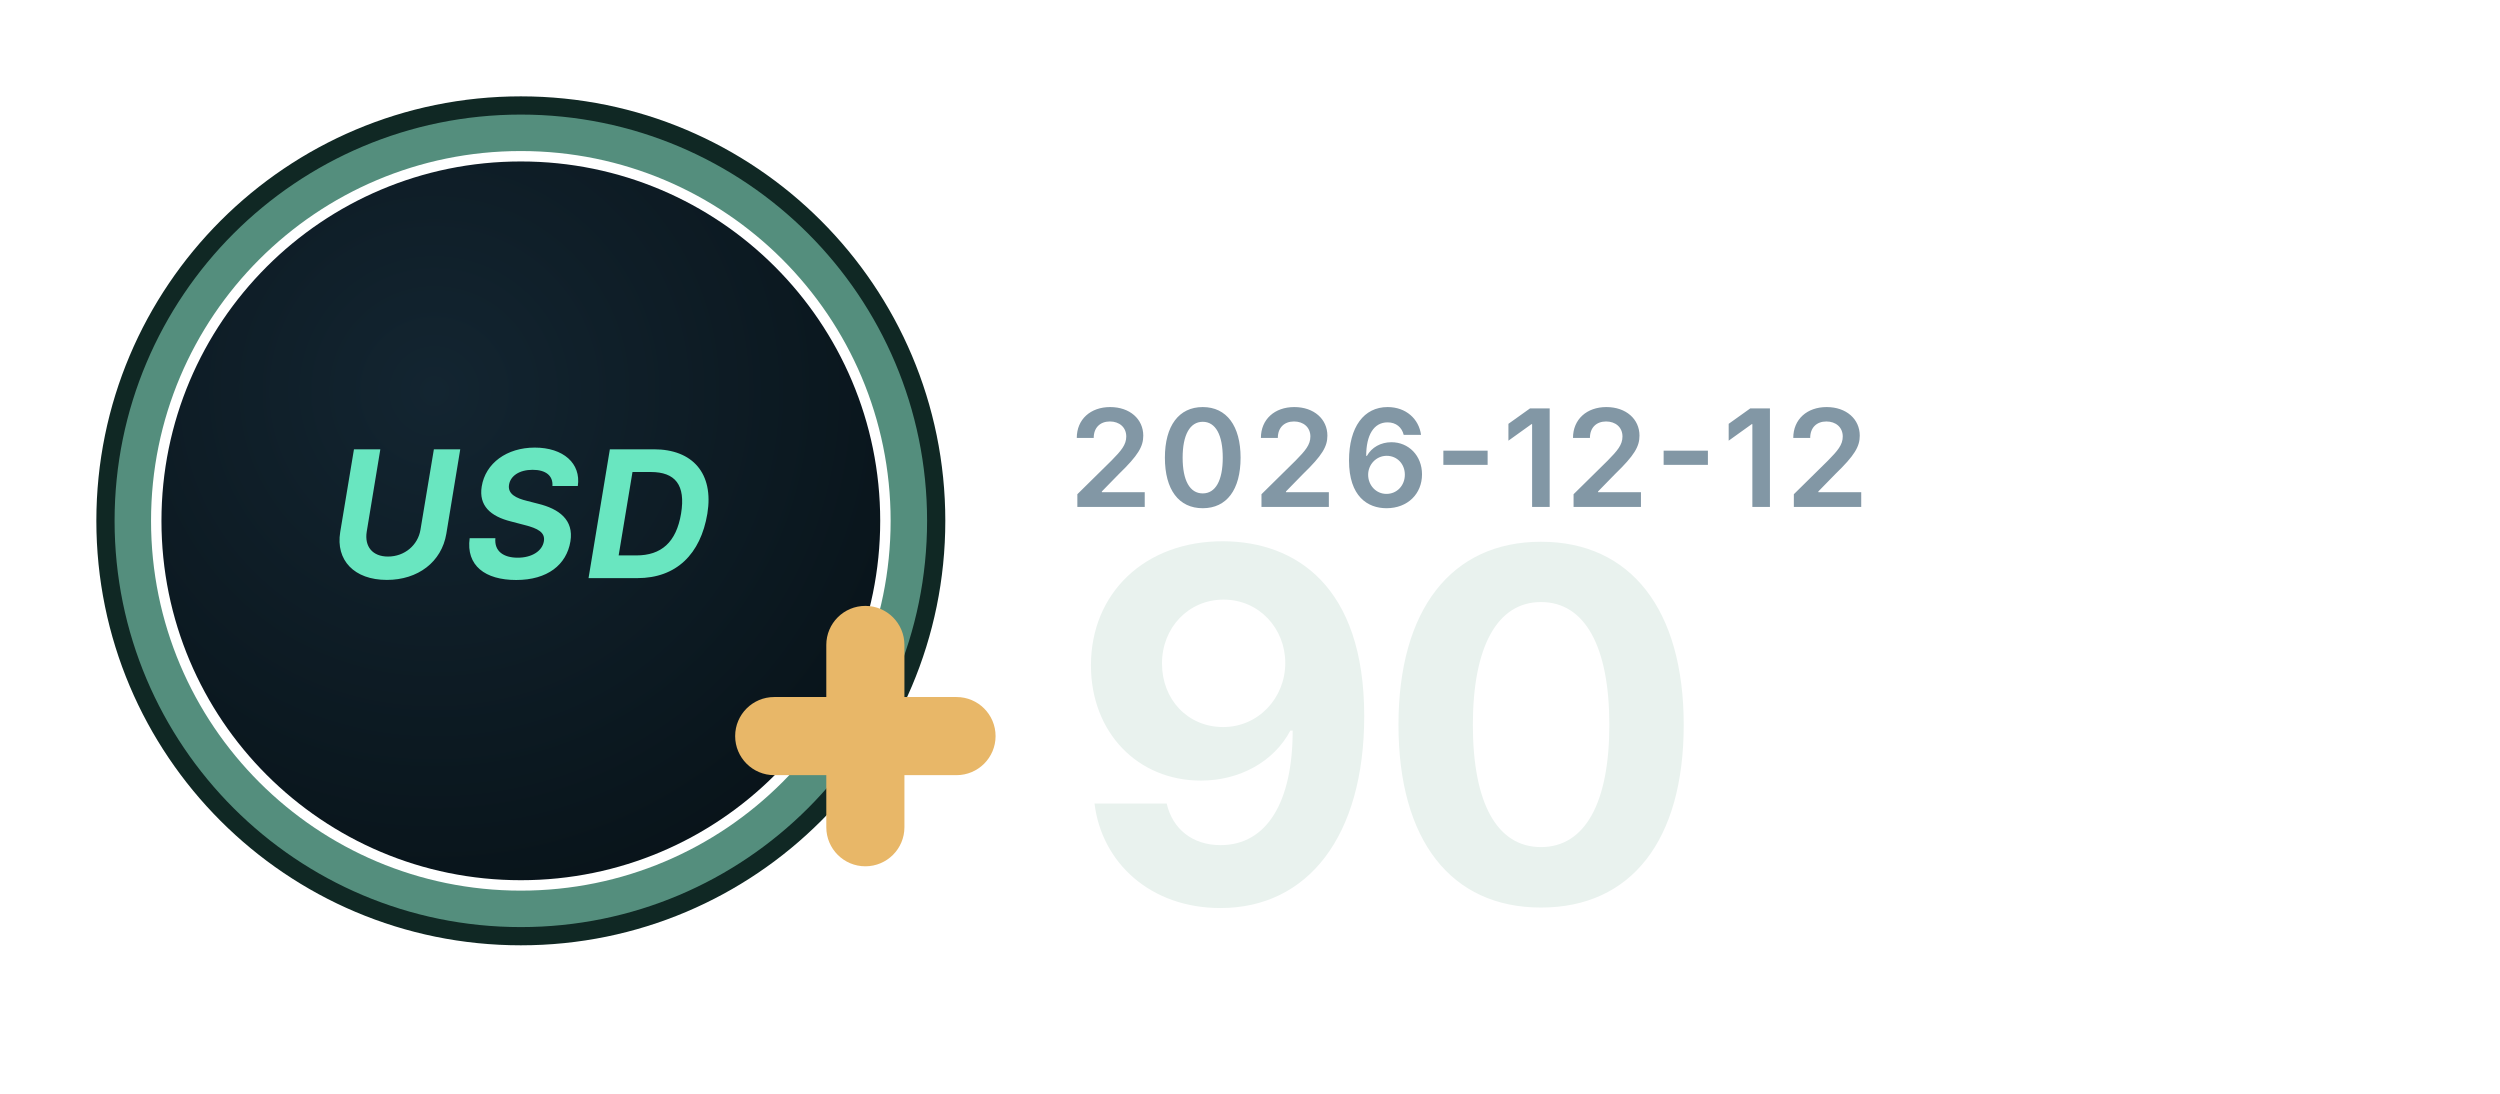
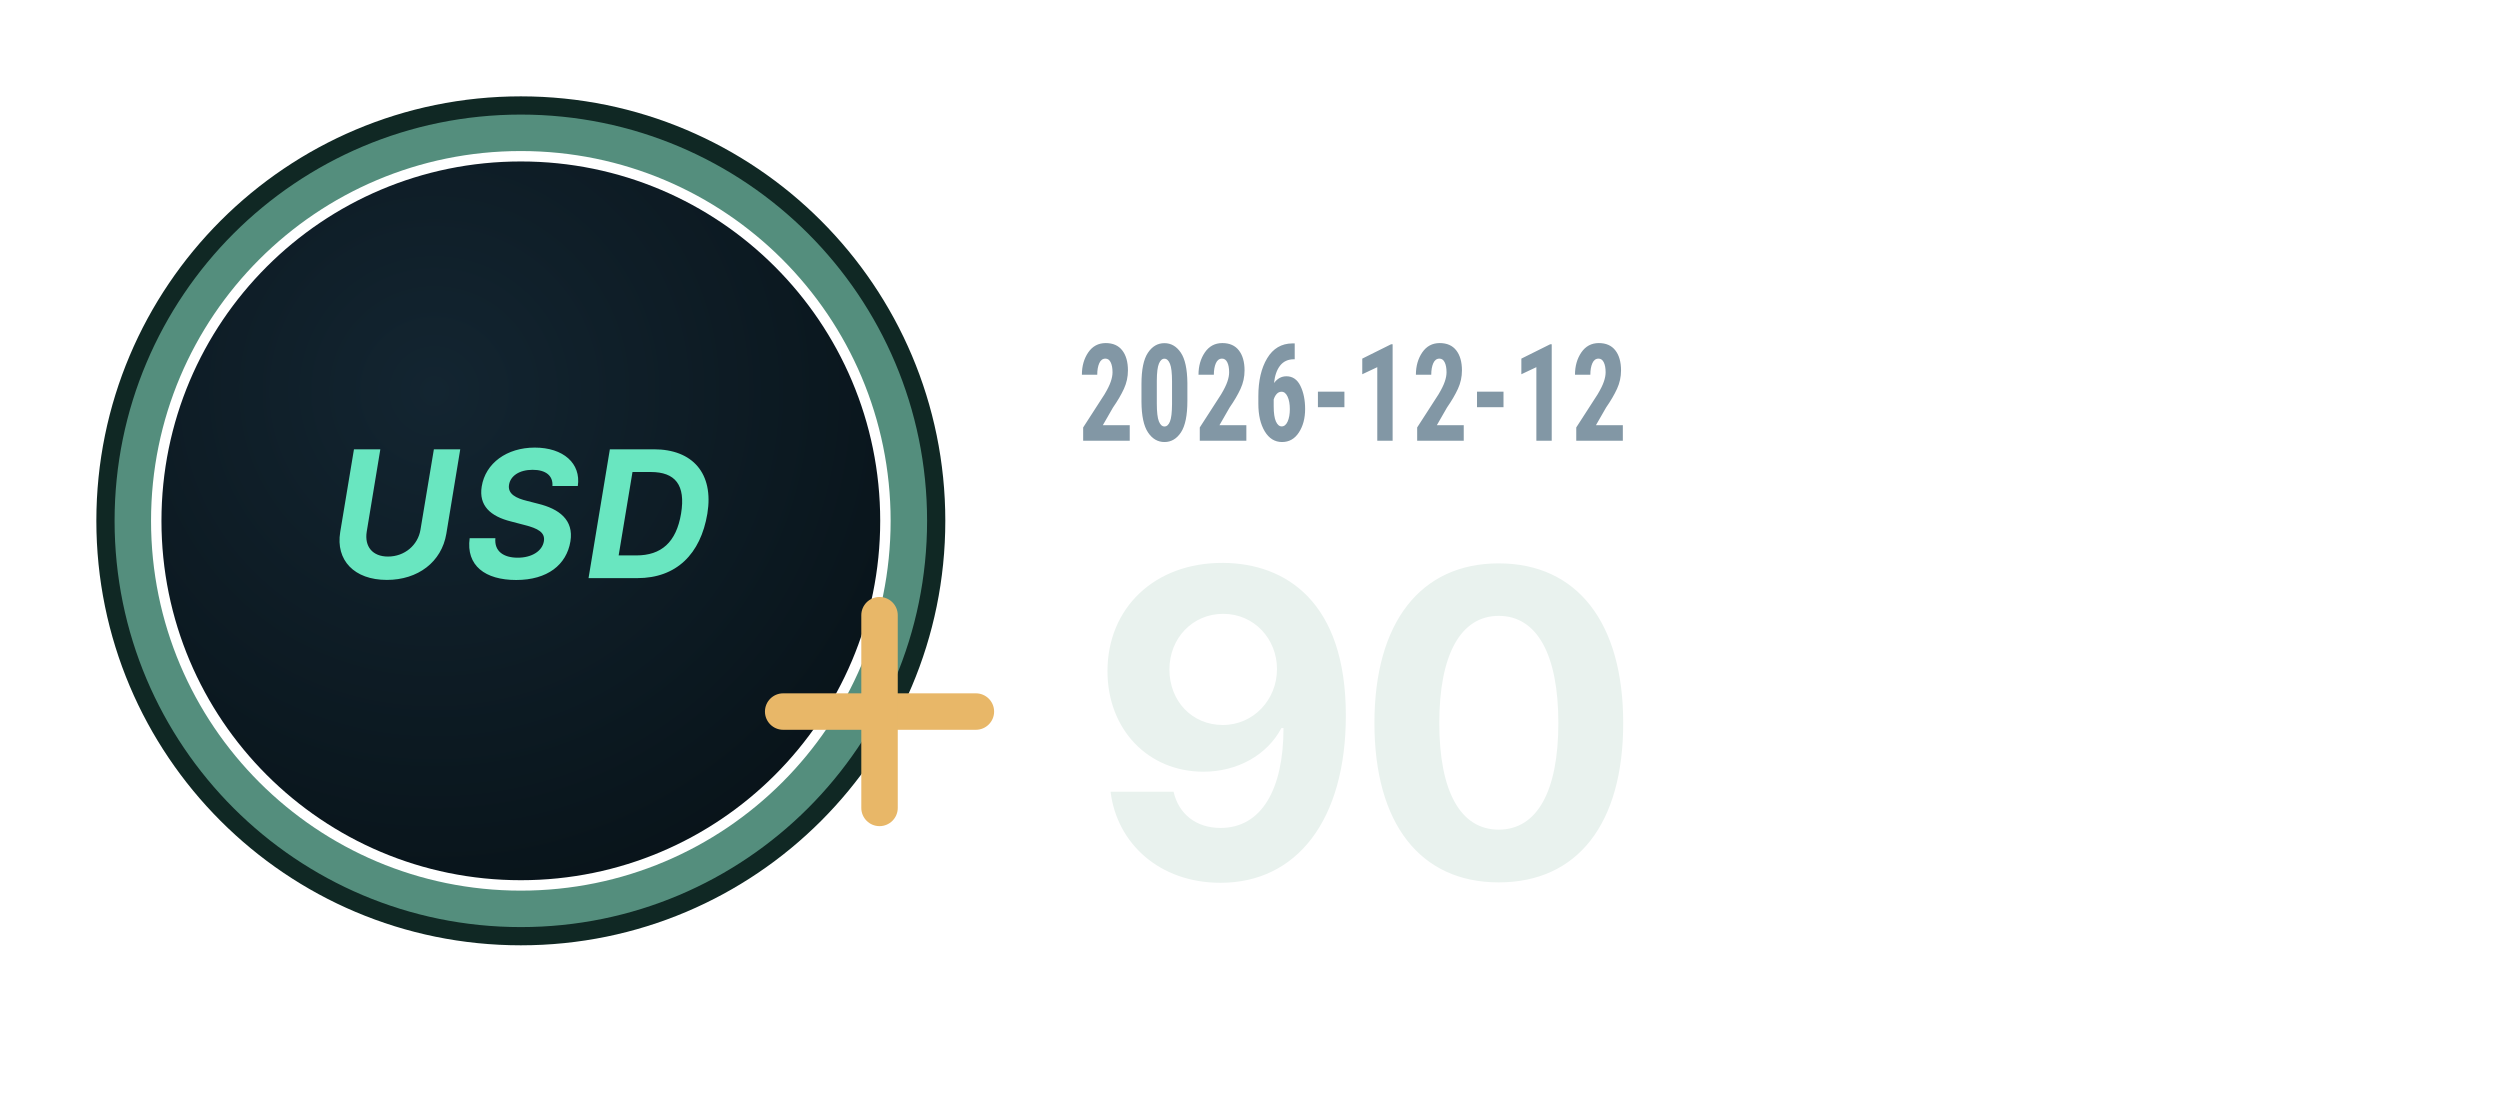
<svg xmlns="http://www.w3.org/2000/svg" viewBox="0 0 480 210">
  <defs>
-     <radialGradient id="panel-p90-dark" cx="38%" cy="32%" r="75%">
+     <radialGradient id="panel-p90-A-dark" cx="38%" cy="32%" r="75%">
      <stop offset="0%" stop-color="#132531" />
      <stop offset="100%" stop-color="#081319" />
    </radialGradient>
  </defs>
  <g font-family="Inter, 'DejaVu Sans', Helvetica, Arial, sans-serif">
    <circle cx="100" cy="100" r="78" fill="none" stroke="#102824" stroke-width="7" />
    <circle cx="100" cy="100" r="74.5" fill="none" stroke="#548e7d" stroke-width="7" />
-     <circle cx="100" cy="100" r="69" fill="url(#panel-p90-dark)" />
+     <circle cx="100" cy="100" r="69" fill="url(#panel-p90-A-dark)" />
    <text x="100" y="111" text-anchor="middle" font-size="34" font-weight="700" font-style="italic" letter-spacing="1" fill="#69e6c0">USD</text>
-     <g transform="translate(166.15 141.33)">
-       <rect x="-25" y="-7.5" width="50" height="15" rx="7.5" fill="#e8b768" />
-       <rect x="-7.5" y="-25" width="15" height="50" rx="7.5" fill="#e8b768" />
+     <g transform="translate(168.87 136.62)">
+       <rect x="-22" y="-3.5" width="44" height="7" rx="3.5" fill="#e8b768" />
+       <rect x="-3.5" y="-22" width="7" height="44" rx="3.5" fill="#e8b768" />
    </g>
-     <text x="205.15" y="173.33" font-size="94" font-weight="700" letter-spacing="-2" fill="#e9f2ee" font-variant-numeric="tabular-nums">90</text>
-     <text x="205.15" y="97.33" font-size="26" font-weight="600" letter-spacing="1" fill="#8297a5" font-variant-numeric="tabular-nums">2026-12-12</text>
+     <text x="208.87" y="168.62" font-size="82" font-weight="700" letter-spacing="-2" fill="#e9f2ee" font-variant-numeric="tabular-nums">90</text>
+     <g transform="translate(259.71 84.62) scale(0.82 1)">
+       <text x="0" y="0" text-anchor="middle" font-family="'Inter Condensed', 'Roboto Condensed', 'Arial Narrow', Inter, 'DejaVu Sans', sans-serif" font-stretch="condensed" font-size="26" font-weight="600" letter-spacing="0.5" fill="#8297a5" font-variant-numeric="tabular-nums">2026-12-12</text>
+     </g>
  </g>
</svg>
